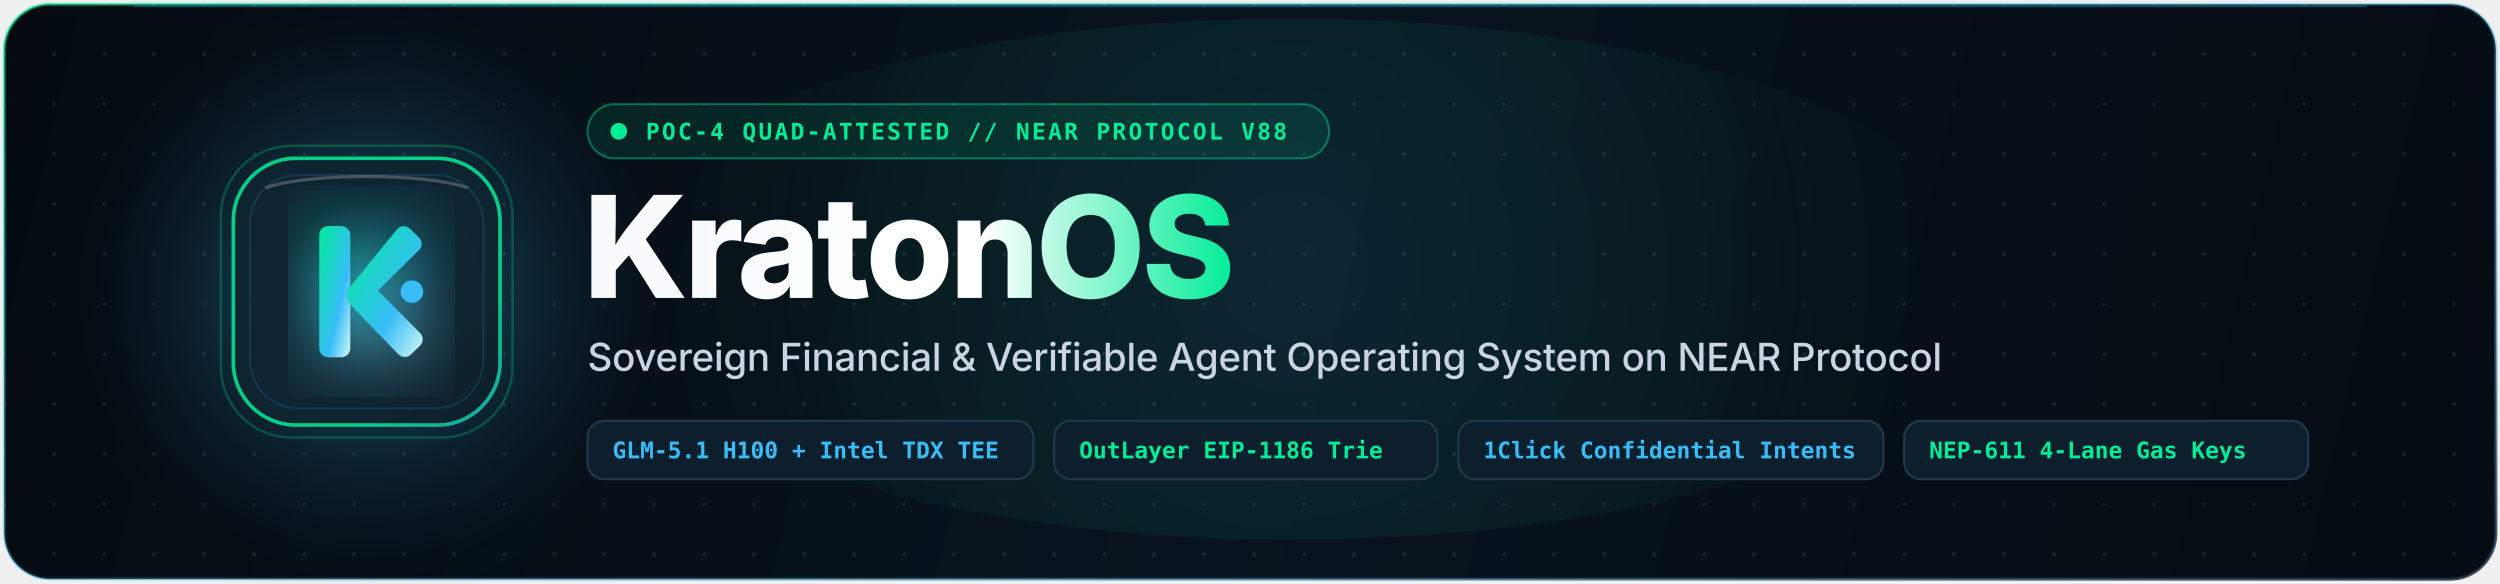
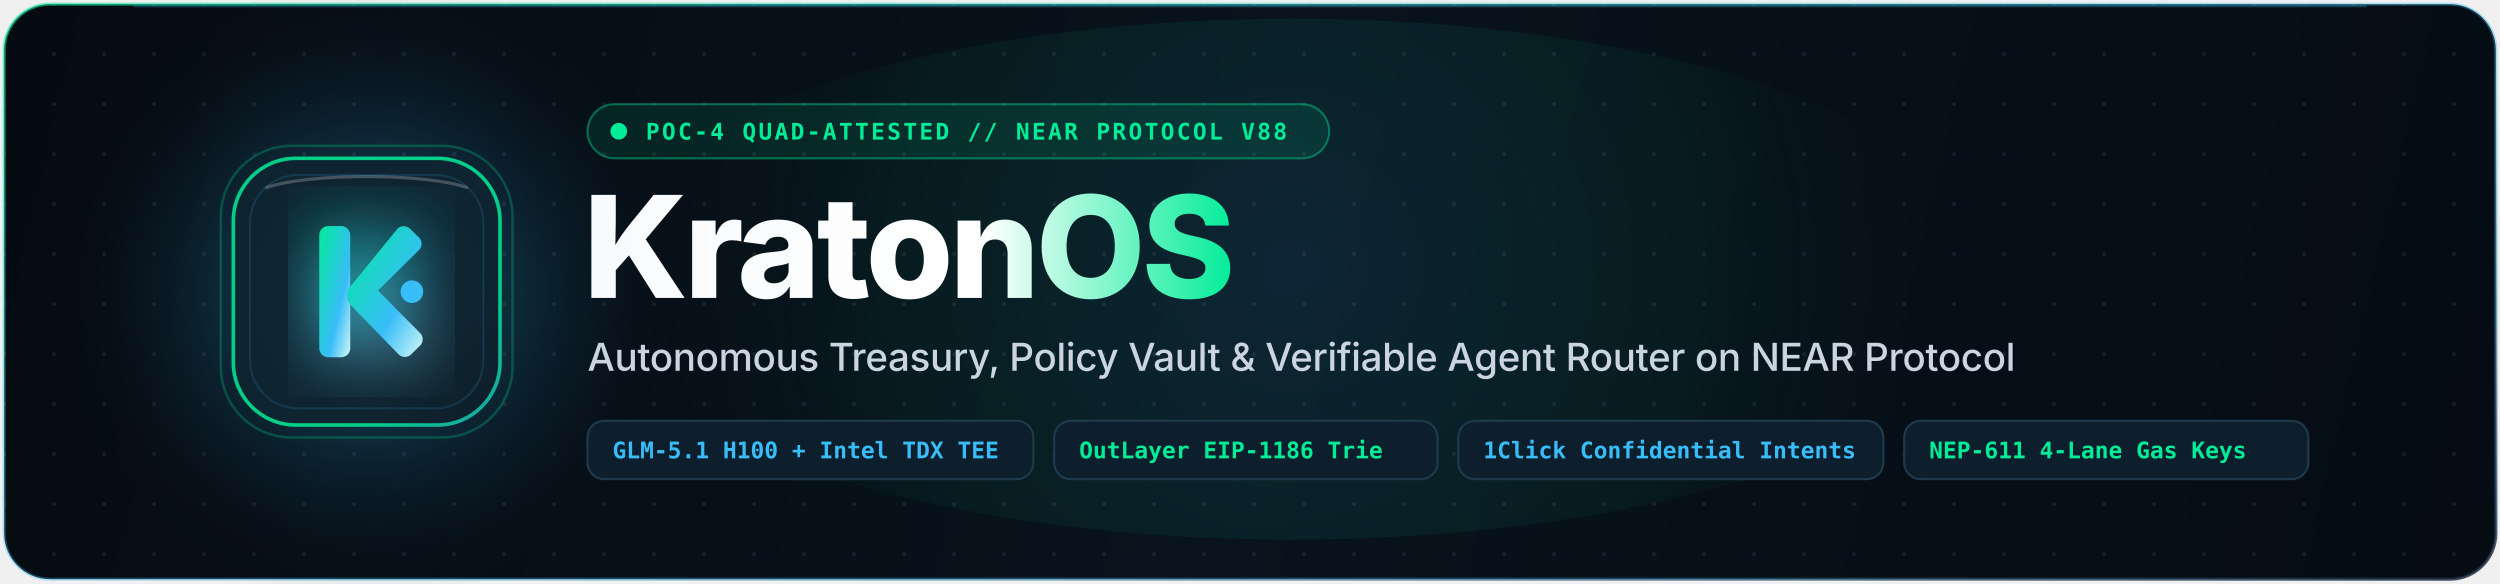
- <svg xmlns="http://www.w3.org/2000/svg" viewBox="0 0 1200 280" width="1200" height="280" fill="none" role="img" aria-label="KratonOS — Sovereign Financial &amp; Verifiable Agent Operating System on NEAR Protocol">
+ <svg xmlns="http://www.w3.org/2000/svg" viewBox="0 0 1200 280" width="1200" height="280" fill="none" role="img" aria-label="KratonOS — Autonomous Treasury &amp; Policy Vault on NEAR Protocol">
  <defs>
    <linearGradient id="bgGlassGrad" x1="0" y1="0" x2="1200" y2="280" gradientUnits="userSpaceOnUse">
      <stop offset="0%" stop-color="#050B11" />
      <stop offset="50%" stop-color="#08131D" />
      <stop offset="100%" stop-color="#050C13" />
    </linearGradient>
    <linearGradient id="cardBorderGrad" x1="0%" y1="0%" x2="100%" y2="100%">
      <stop offset="0%" stop-color="#00EC97" stop-opacity="0.55">
        <animate attributeName="stop-opacity" values="0.35;0.75;0.35" dur="5s" repeatCount="indefinite" />
      </stop>
      <stop offset="50%" stop-color="#38BDF8" stop-opacity="0.32" />
      <stop offset="100%" stop-color="#1E293B" stop-opacity="0.85" />
    </linearGradient>
    <radialGradient id="emblemAura" cx="176" cy="140" r="155" gradientUnits="userSpaceOnUse">
      <stop offset="0%" stop-color="#00EC97" stop-opacity="0.34" />
      <stop offset="48%" stop-color="#38BDF8" stop-opacity="0.14" />
      <stop offset="100%" stop-color="#050B11" stop-opacity="0" />
    </radialGradient>
    <radialGradient id="titleAura" cx="620" cy="128" r="320" gradientUnits="userSpaceOnUse">
      <stop offset="0%" stop-color="#38BDF8" stop-opacity="0.11" />
      <stop offset="60%" stop-color="#00EC97" stop-opacity="0.05" />
      <stop offset="100%" stop-color="#050B11" stop-opacity="0" />
    </radialGradient>
    <linearGradient id="kBoxSurface" x1="112" y1="76" x2="240" y2="204" gradientUnits="userSpaceOnUse">
      <stop offset="0%" stop-color="#0F2430" stop-opacity="0.95" />
      <stop offset="52%" stop-color="#091620" stop-opacity="0.98" />
      <stop offset="100%" stop-color="#061018" stop-opacity="0.98" />
    </linearGradient>
    <linearGradient id="kBoxRim" x1="112" y1="76" x2="240" y2="204" gradientUnits="userSpaceOnUse">
      <stop offset="0%" stop-color="#00EC97" stop-opacity="0.85" />
      <stop offset="50%" stop-color="#38BDF8" stop-opacity="0.65" />
      <stop offset="100%" stop-color="#00EC97" stop-opacity="0.35" />
    </linearGradient>
    <linearGradient id="kMonogramShimmer" x1="0%" y1="0%" x2="200%" y2="200%">
      <stop offset="0%" stop-color="#00EC97" />
      <stop offset="32%" stop-color="#38BDF8" />
      <stop offset="52%" stop-color="#E2FFF4" />
      <stop offset="72%" stop-color="#00EC97" />
      <stop offset="100%" stop-color="#38BDF8" />
      <animate attributeName="x1" values="-100%;100%" dur="3.8s" repeatCount="indefinite" />
      <animate attributeName="x2" values="100%;300%" dur="3.8s" repeatCount="indefinite" />
    </linearGradient>
    <linearGradient id="titleShimmer" x1="0%" y1="0%" x2="220%" y2="0%">
      <stop offset="0%" stop-color="#F8FAFC" />
      <stop offset="28%" stop-color="#FFFFFF" />
      <stop offset="46%" stop-color="#00EC97" />
      <stop offset="60%" stop-color="#38BDF8" />
      <stop offset="76%" stop-color="#F8FAFC" />
      <stop offset="100%" stop-color="#FFFFFF" />
      <animate attributeName="x1" values="-120%;100%" dur="5.2s" repeatCount="indefinite" />
      <animate attributeName="x2" values="100%;320%" dur="5.2s" repeatCount="indefinite" />
    </linearGradient>
    <pattern id="dotMatrix" width="24" height="24" patternUnits="userSpaceOnUse">
      <circle cx="2" cy="2" r="1" fill="#94A3B8" fill-opacity="0.12" />
    </pattern>
    <filter id="kGlowFilter" x="-30%" y="-30%" width="160%" height="160%">
      <feGaussianBlur stdDeviation="5" result="blur" />
      <feMerge>
        <feMergeNode in="blur" />
        <feMergeNode in="SourceGraphic" />
      </feMerge>
    </filter>
  </defs>
  <rect x="2" y="2" width="1196" height="276" rx="22" fill="url(#bgGlassGrad)" stroke="url(#cardBorderGrad)" stroke-width="1.5" />
  <rect x="2" y="2" width="1196" height="276" rx="22" fill="url(#dotMatrix)" />
  <line x1="64" y1="3" x2="1136" y2="3" stroke="#38BDF8" stroke-opacity="0.28" stroke-width="1" />
  <circle cx="176" cy="140" r="150" fill="url(#emblemAura)">
    <animate attributeName="opacity" values="0.65;1;0.65" dur="4.2s" repeatCount="indefinite" />
  </circle>
  <ellipse cx="620" cy="134" rx="340" ry="125" fill="url(#titleAura)" />
  <g transform="translate(112, 76)">
    <rect x="-6" y="-6" width="140" height="140" rx="34" stroke="#00EC97" stroke-opacity="0.24" stroke-width="1.2">
      <animate attributeName="stroke-opacity" values="0.12;0.42;0.12" dur="3.6s" repeatCount="indefinite" />
    </rect>
    <rect x="0" y="0" width="128" height="128" rx="30" fill="url(#kBoxSurface)" stroke="url(#kBoxRim)" stroke-width="1.75" />
    <path d="M16 14C36 7 92 7 112 14" stroke="#FFFFFF" stroke-opacity="0.22" stroke-width="1.5" stroke-linecap="round" />
    <rect x="8" y="8" width="112" height="112" rx="23" stroke="#38BDF8" stroke-opacity="0.14" stroke-width="1" />
    <g transform="translate(22, 22) scale(3.5)" filter="url(#kGlowFilter)">
      <path d="M5.5 4.25C5.5 3.56 6.06 3 6.75 3H8.5C9.19 3 9.75 3.56 9.75 4.25V19.75C9.75 20.44 9.19 21 8.5 21H6.75C6.06 21 5.5 20.44 5.5 19.75V4.25Z" fill="url(#kMonogramShimmer)" />
      <path d="M16.22 3.38C16.68 2.91 17.44 2.9 17.92 3.36L19.16 4.56C19.65 5.03 19.66 5.82 19.17 6.3L13.55 11.85L19.34 17.68C19.81 18.16 19.8 18.93 19.32 19.4L18.08 20.61C17.6 21.08 16.82 21.07 16.35 20.58L9.85 13.88C9.12 13.13 9.12 11.93 9.85 11.18L16.22 3.38Z" fill="url(#kMonogramShimmer)" />
      <circle cx="18.2" cy="12" r="1.55" fill="#38BDF8">
        <animate attributeName="r" values="1.35;1.85;1.35" dur="2.6s" repeatCount="indefinite" />
        <animate attributeName="fill" values="#38BDF8;#00EC97;#38BDF8" dur="2.6s" repeatCount="indefinite" />
      </circle>
    </g>
  </g>
  <g transform="translate(282, 0)">
    <rect x="0" y="50" width="356" height="26" rx="13" fill="#00EC97" fill-opacity="0.1" stroke="#00EC97" stroke-opacity="0.4" stroke-width="1" />
    <circle cx="15" cy="63" r="4" fill="#00EC97">
      <animate attributeName="opacity" values="1;0.35;1" dur="1.8s" repeatCount="indefinite" />
    </circle>
    <text x="28" y="67" fill="#00EC97" font-family="'JetBrains Mono', ui-monospace, SFMono-Regular, Menlo, Consolas, monospace" font-size="11" font-weight="700" letter-spacing="1.1">
      POC-4 QUAD-ATTESTED // NEAR PROTOCOL V88
    </text>
    <text x="-2" y="143" fill="url(#titleShimmer)" font-family="Inter, -apple-system, BlinkMacSystemFont, 'Segoe UI', Roboto, sans-serif" font-size="68" font-weight="800" letter-spacing="-1.8">
      KratonOS
    </text>
    <text x="0" y="178" fill="#CBD5E1" font-family="Inter, -apple-system, BlinkMacSystemFont, 'Segoe UI', Roboto, sans-serif" font-size="18.5" font-weight="500" letter-spacing="-0.15">
-       Sovereign Financial &amp; Verifiable Agent Operating System on NEAR Protocol
+       Autonomous Treasury, Policy Vault &amp; Verifiable Agent Router on NEAR Protocol
    </text>
    <g transform="translate(0, 202)" font-family="'JetBrains Mono', ui-monospace, SFMono-Regular, Menlo, Consolas, monospace" font-size="11" font-weight="600">
      <rect x="0" y="0" width="214" height="28" rx="8" fill="#0D1F2D" stroke="#1E3A4C" stroke-width="1" />
      <text x="12" y="18" fill="#38BDF8">GLM-5.1 H100 + Intel TDX TEE</text>
      <rect x="224" y="0" width="184" height="28" rx="8" fill="#0D1F2D" stroke="#1E3A4C" stroke-width="1" />
      <text x="236" y="18" fill="#00EC97">OutLayer EIP-1186 Trie</text>
      <rect x="418" y="0" width="204" height="28" rx="8" fill="#0D1F2D" stroke="#1E3A4C" stroke-width="1" />
      <text x="430" y="18" fill="#38BDF8">1Click Confidential Intents</text>
      <rect x="632" y="0" width="194" height="28" rx="8" fill="#0D1F2D" stroke="#1E3A4C" stroke-width="1" />
      <text x="644" y="18" fill="#00EC97">NEP-611 4-Lane Gas Keys</text>
    </g>
  </g>
</svg>
